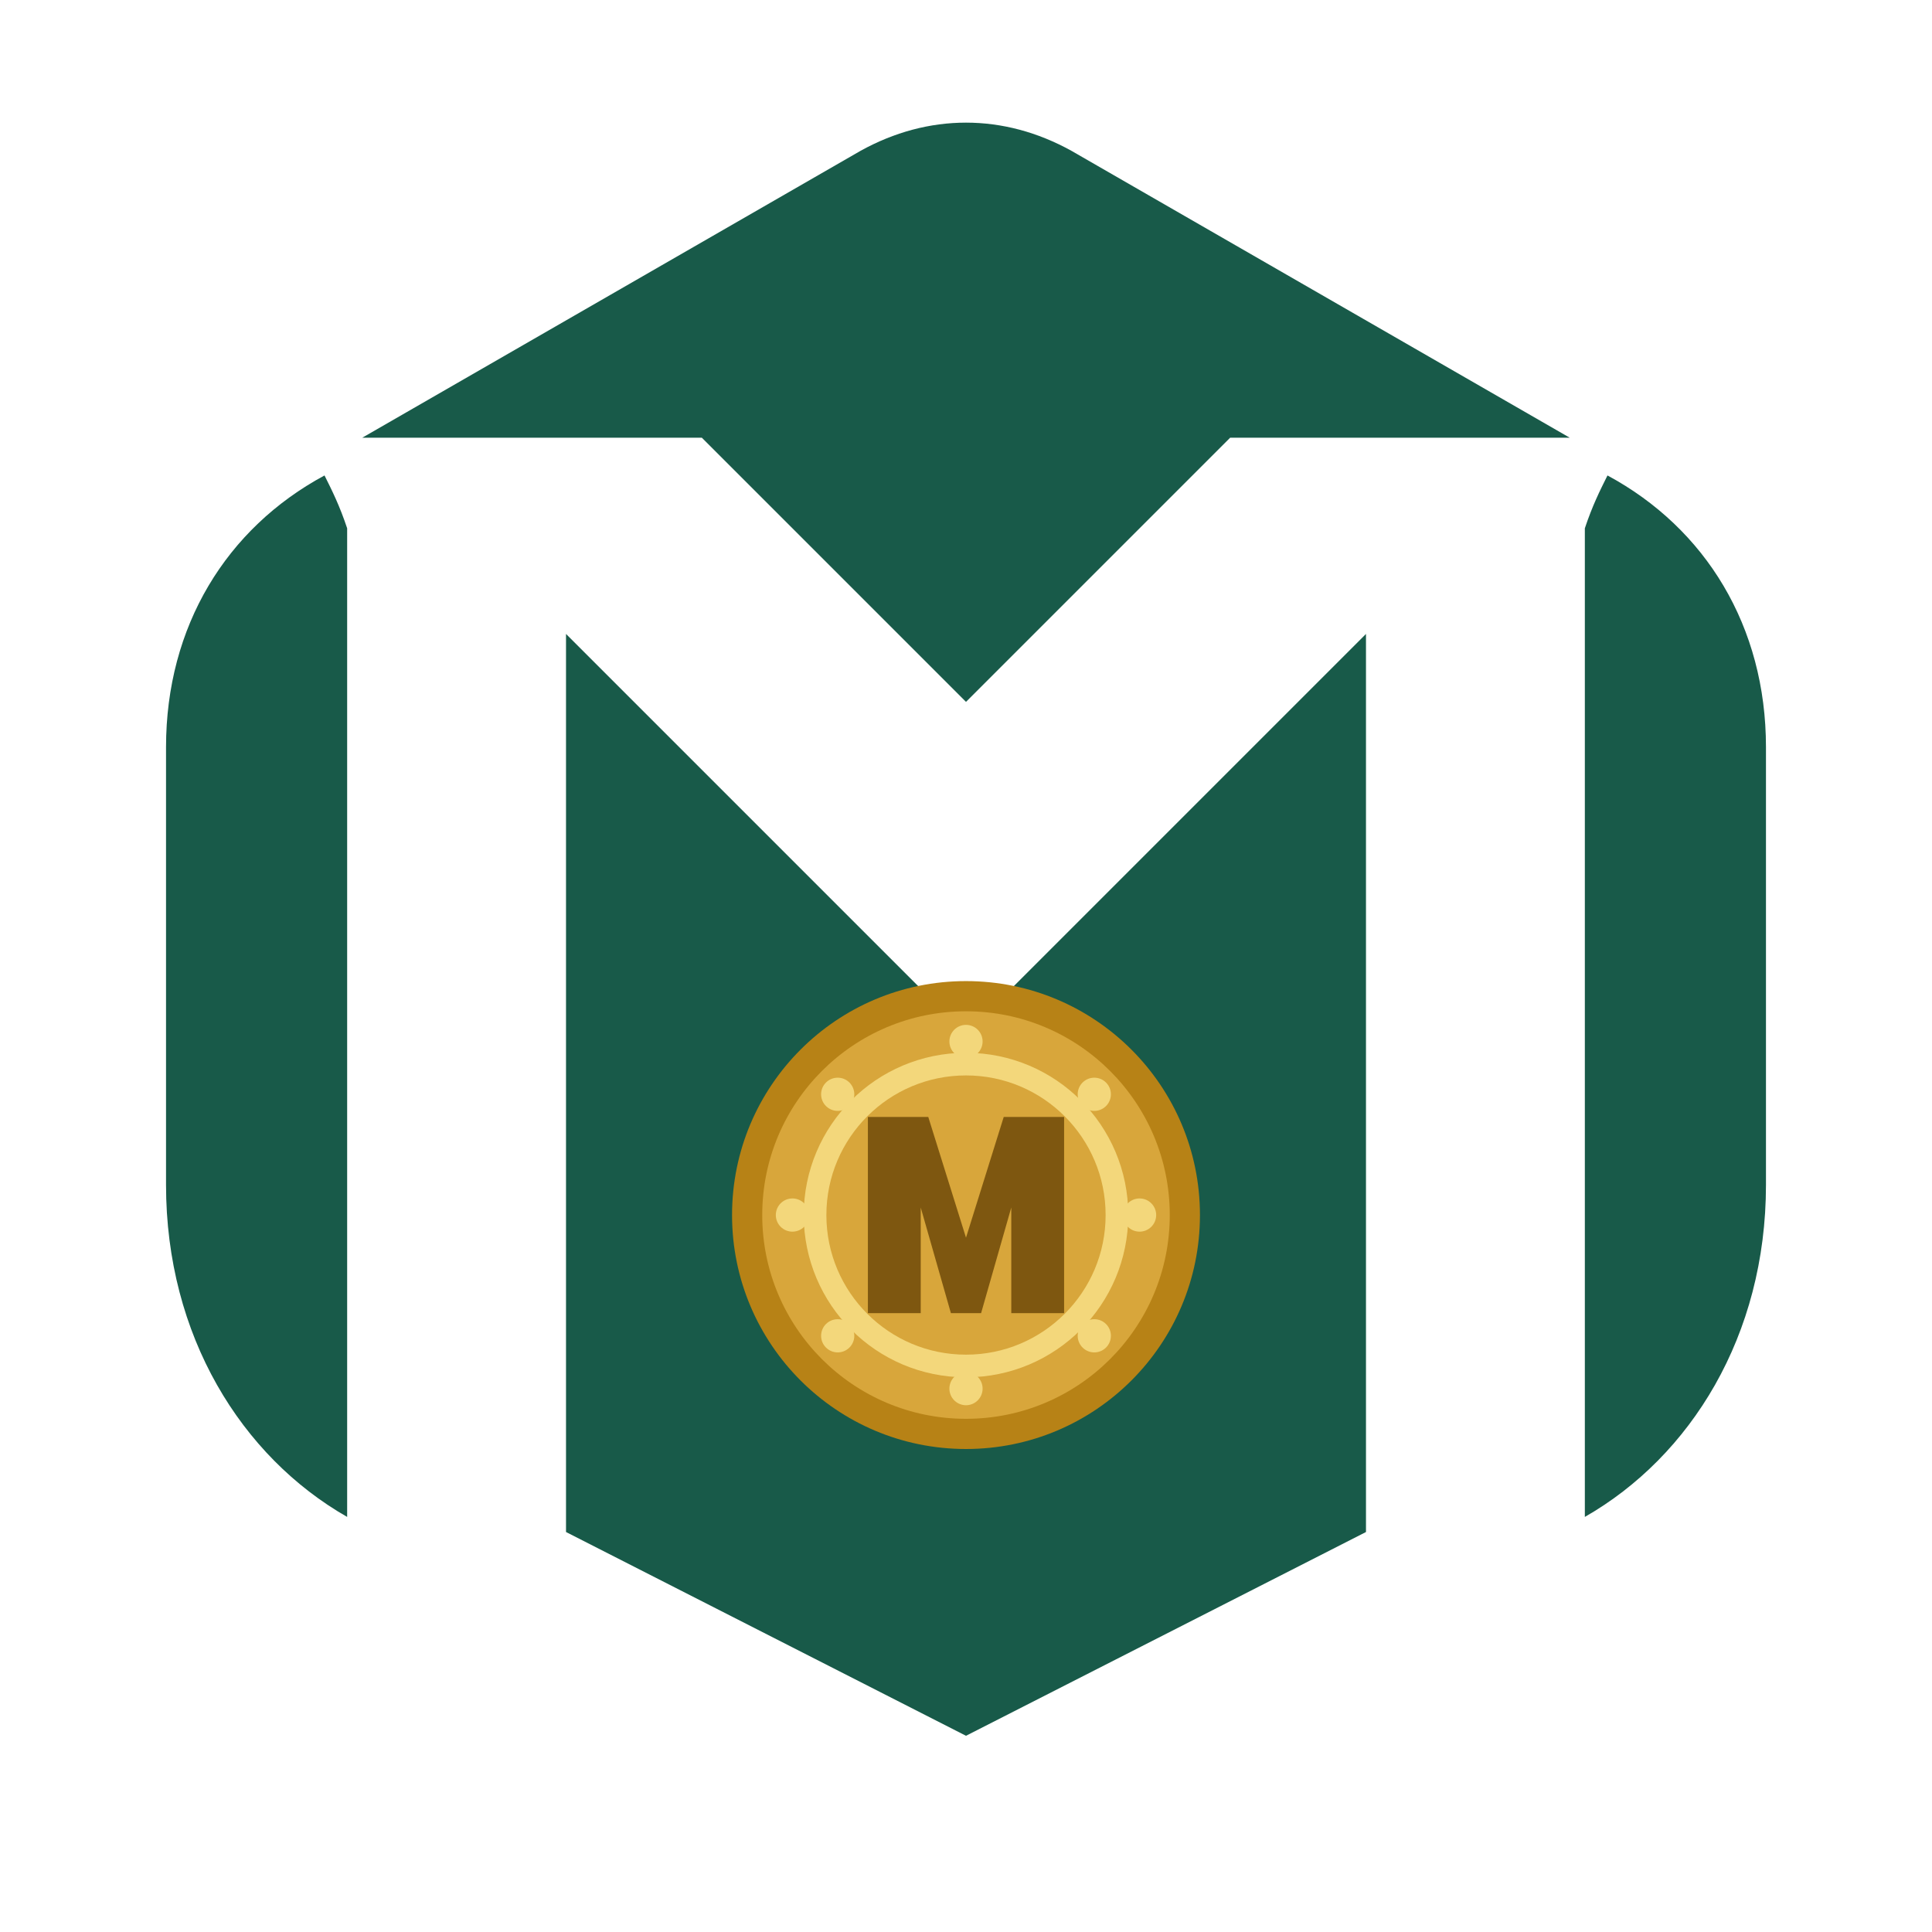
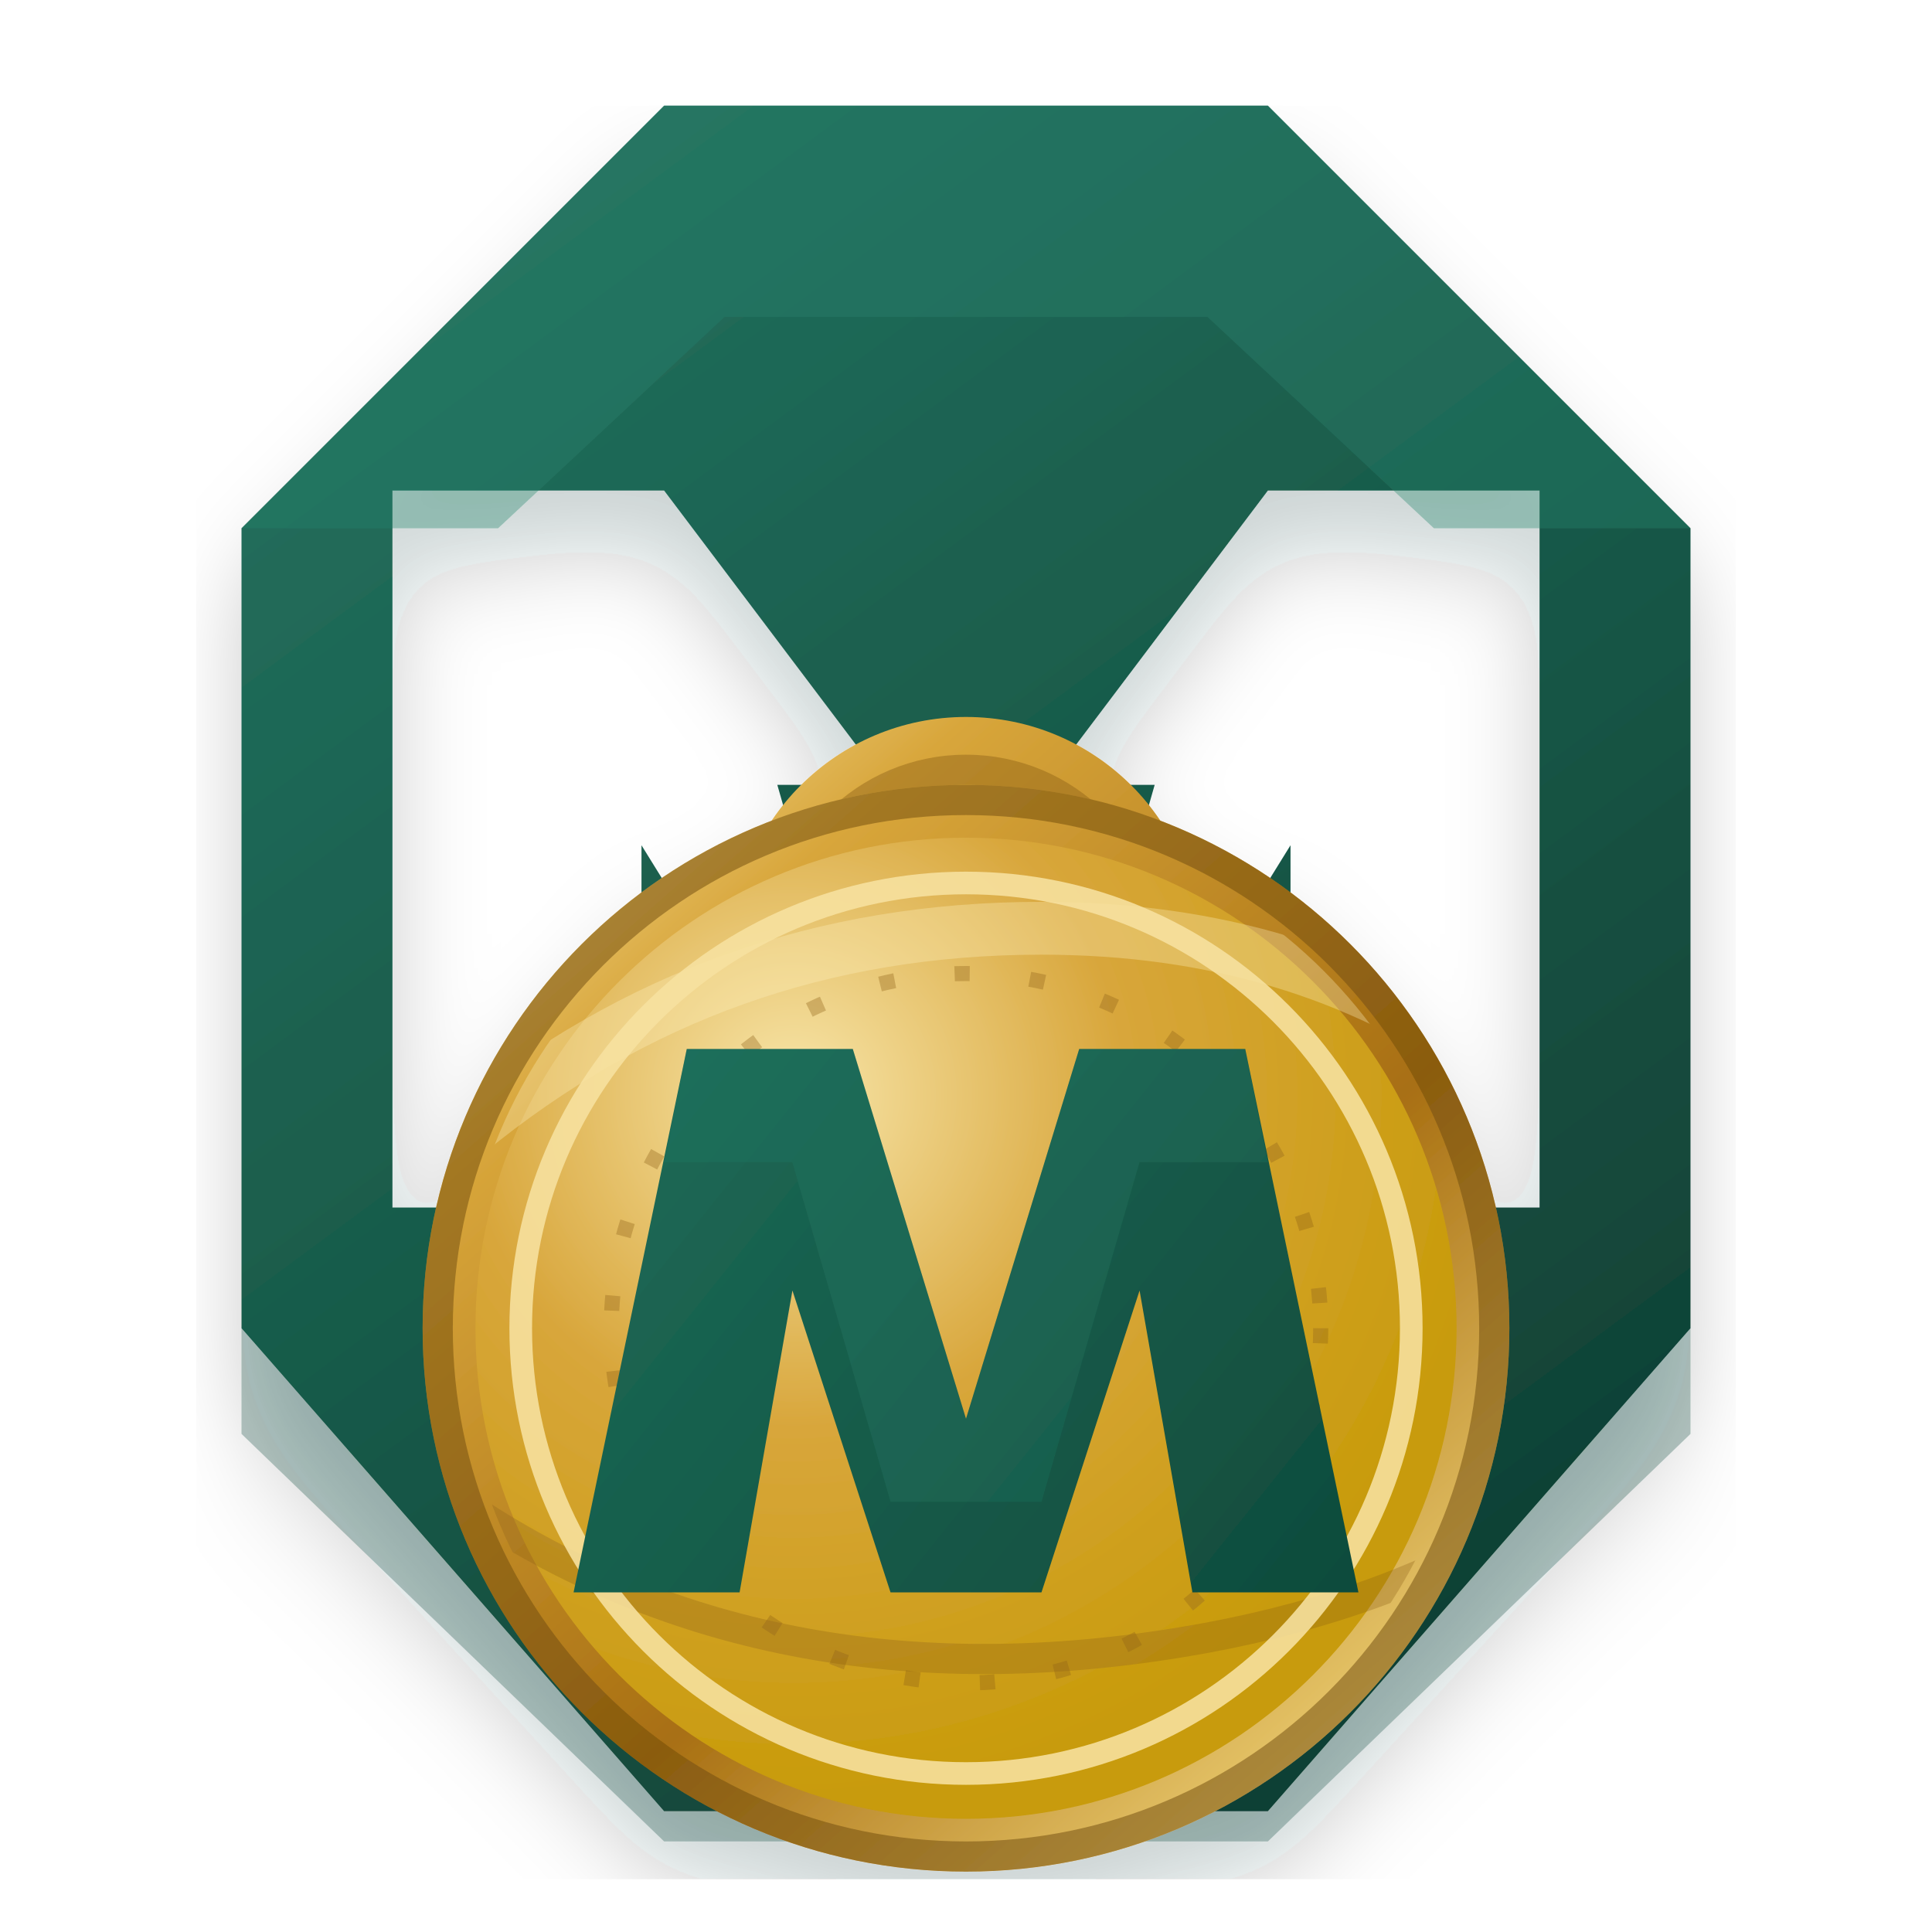
<svg xmlns="http://www.w3.org/2000/svg" width="256" height="256" viewBox="0 0 256 256" fill="none">
-   <path d="M43 63C30 70 22 83 22 99V157C22 177 32 193 46 201V70C45 67 44 65 43 63Z" fill="#185A49" />
-   <path d="M213 63C226 70 234 83 234 99V157C234 177 224 193 210 201V70C211 67 212 65 213 63Z" fill="#185A49" />
-   <path d="M48 58L114 20C123 15 133 15 142 20L208 58H163L128 93L93 58H48Z" fill="#185A49" />
-   <path d="M75 84L128 137V230L75 203V84Z" fill="#185A49" />
-   <path d="M181 84L128 137V230L181 203V84Z" fill="#185A49" />
-   <circle cx="128" cy="161" r="31" fill="#B78216" />
-   <circle cx="128" cy="161" r="27" fill="#D8A63B" />
-   <circle cx="128" cy="161" r="20" fill="none" stroke="#F3D77B" stroke-width="3" />
-   <circle cx="128" cy="138" r="2.2" fill="#F3D77B" />
-   <circle cx="145" cy="145" r="2.2" fill="#F3D77B" />
-   <circle cx="151" cy="161" r="2.2" fill="#F3D77B" />
-   <circle cx="145" cy="177" r="2.2" fill="#F3D77B" />
-   <circle cx="128" cy="184" r="2.2" fill="#F3D77B" />
-   <circle cx="111" cy="177" r="2.2" fill="#F3D77B" />
-   <circle cx="105" cy="161" r="2.2" fill="#F3D77B" />
-   <circle cx="111" cy="145" r="2.2" fill="#F3D77B" />
-   <path d="M115 174V148H123L128 164L133 148H141V174H134V160L130 174H126L122 160V174H115Z" fill="#7E5710" />
+   <defs>
+     <linearGradient id="greenShell" x1="50" y1="17" x2="205" y2="227" gradientUnits="userSpaceOnUse">
+       <stop stop-color="#247260" />
+       <stop offset="0.5" stop-color="#185A49" />
+       <stop offset="1" stop-color="#0F3D32" />
+     </linearGradient>
+     <linearGradient id="goldRim" x1="67" y1="101" x2="186" y2="236" gradientUnits="userSpaceOnUse">
+       <stop stop-color="#F7E1A0" />
+       <stop offset="0.2" stop-color="#D8A63B" />
+       <stop offset="0.62" stop-color="#A86F12" />
+       <stop offset="1" stop-color="#F3D77B" />
+     </linearGradient>
+     <radialGradient id="goldFace" cx="0" cy="0" r="1" gradientUnits="userSpaceOnUse" gradientTransform="translate(105 145) rotate(50) scale(94)">
+       <stop stop-color="#F8E6AA" />
+       <stop offset="0.47" stop-color="#D8A63B" />
+       <stop offset="1" stop-color="#C89B0A" />
+     </radialGradient>
+     <linearGradient id="greenLetter" x1="79" y1="138" x2="180" y2="219" gradientUnits="userSpaceOnUse">
+       <stop stop-color="#1D6B57" />
+       <stop offset="1" stop-color="#0F4A3B" />
+     </linearGradient>
+     <filter id="shadow" x="26" y="6" width="204" height="243" filterUnits="userSpaceOnUse" color-interpolation-filters="sRGB">
+       <feDropShadow dx="0" dy="8" stdDeviation="6" flood-color="#042F24" flood-opacity="0.2" />
+     </filter>
+     <clipPath id="medalClip">
+       <circle cx="128" cy="176" r="67" />
+     </clipPath>
+   </defs>
+   <g filter="url(#shadow)">
+     <path fill-rule="evenodd" clip-rule="evenodd" d="M88 14H168L224 70V176L168 240H88L32 176V70L88 14ZM52 65H88L128 118L168 65H204V160H171V112L145 154H111L85 112V160H52V65Z" fill="url(#greenShell)" />
+     <path d="M88 14H168L224 70H190L160 42H96L66 70H32L88 14Z" fill="#2B816C" opacity="0.38" />
+     <path d="M32 176L88 240H168L224 176V190L168 244H88L32 190V176Z" fill="#0F3D32" opacity="0.28" />
+     <path d="M103 104H153L143 139H113L103 104Z" fill="#185A49" />
+     <circle cx="128" cy="126" r="31" fill="url(#goldRim)" />
+     <circle cx="128" cy="126" r="20" fill="#FAF6E8" />
+     <circle cx="128" cy="126" r="24" stroke="#8E6216" stroke-width="4" opacity="0.45" />
+     <path d="M104 112H152L146 127C139 122 117 122 110 127L104 112Z" fill="#F7E1A0" opacity="0.45" />
+     <circle cx="128" cy="176" r="72" fill="url(#goldRim)" />
+     <circle cx="128" cy="176" r="65" fill="url(#goldFace)" />
+     <g clip-path="url(#medalClip)" opacity="0.32">
+       <path d="M62 150C84 132 109 123 138 123C161 123 180 129 196 140" stroke="#FFF2BF" stroke-width="7" />
+       <path d="M61 199C89 218 122 224 160 217C176 214 190 209 203 201" stroke="#8E6216" stroke-width="4" />
+     </g>
+     <circle cx="128" cy="176" r="59" stroke="#F7E1A0" stroke-width="3" opacity="0.88" />
+     <circle cx="128" cy="176" r="70" stroke="#6E4A0C" stroke-width="4" opacity="0.5" />
+     <circle cx="128" cy="176" r="47" stroke="#8E6216" stroke-width="2" stroke-dasharray="2 8" opacity="0.35" />
+     <path d="M76 211L91 139H113L128 188L143 139H165L180 211H158L151 171L138 211H118L105 171L98 211H76Z" fill="url(#greenLetter)" />
+     <path d="M91 139H113L128 188L143 139H165L168 154H151L138 199H118L105 154H88L91 139Z" fill="#2B816C" opacity="0.24" />
+   </g>
</svg>
